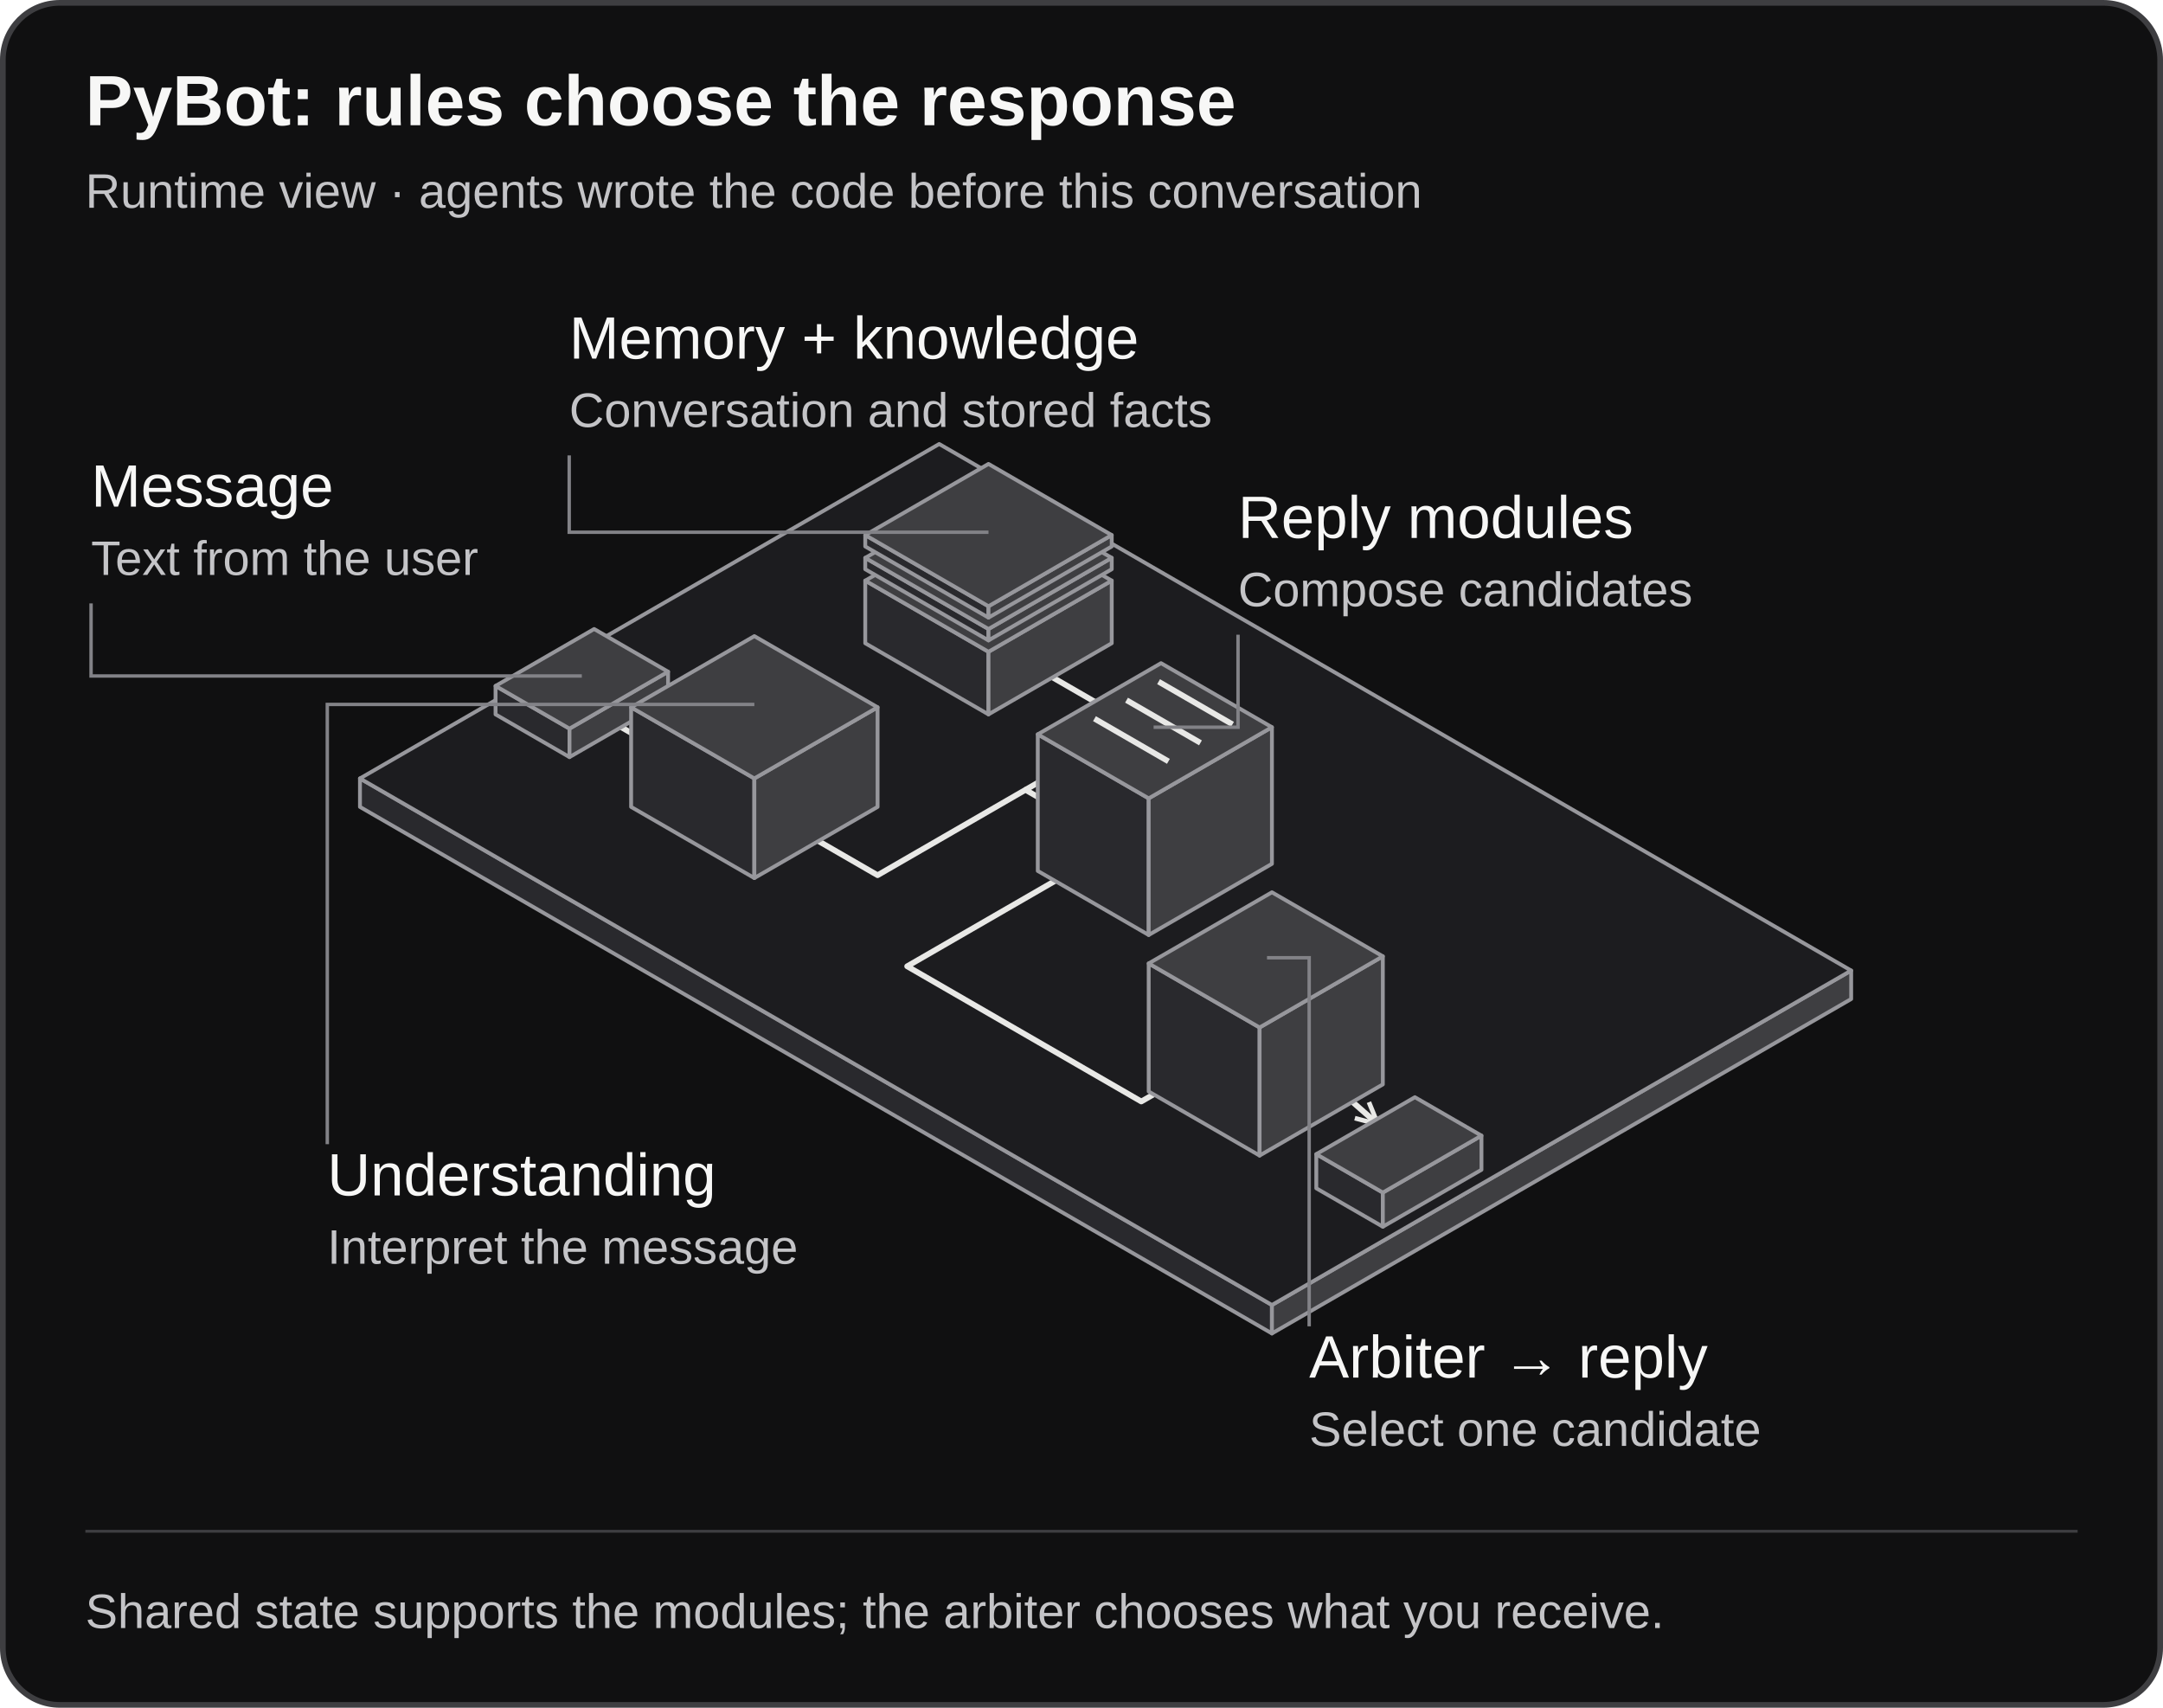
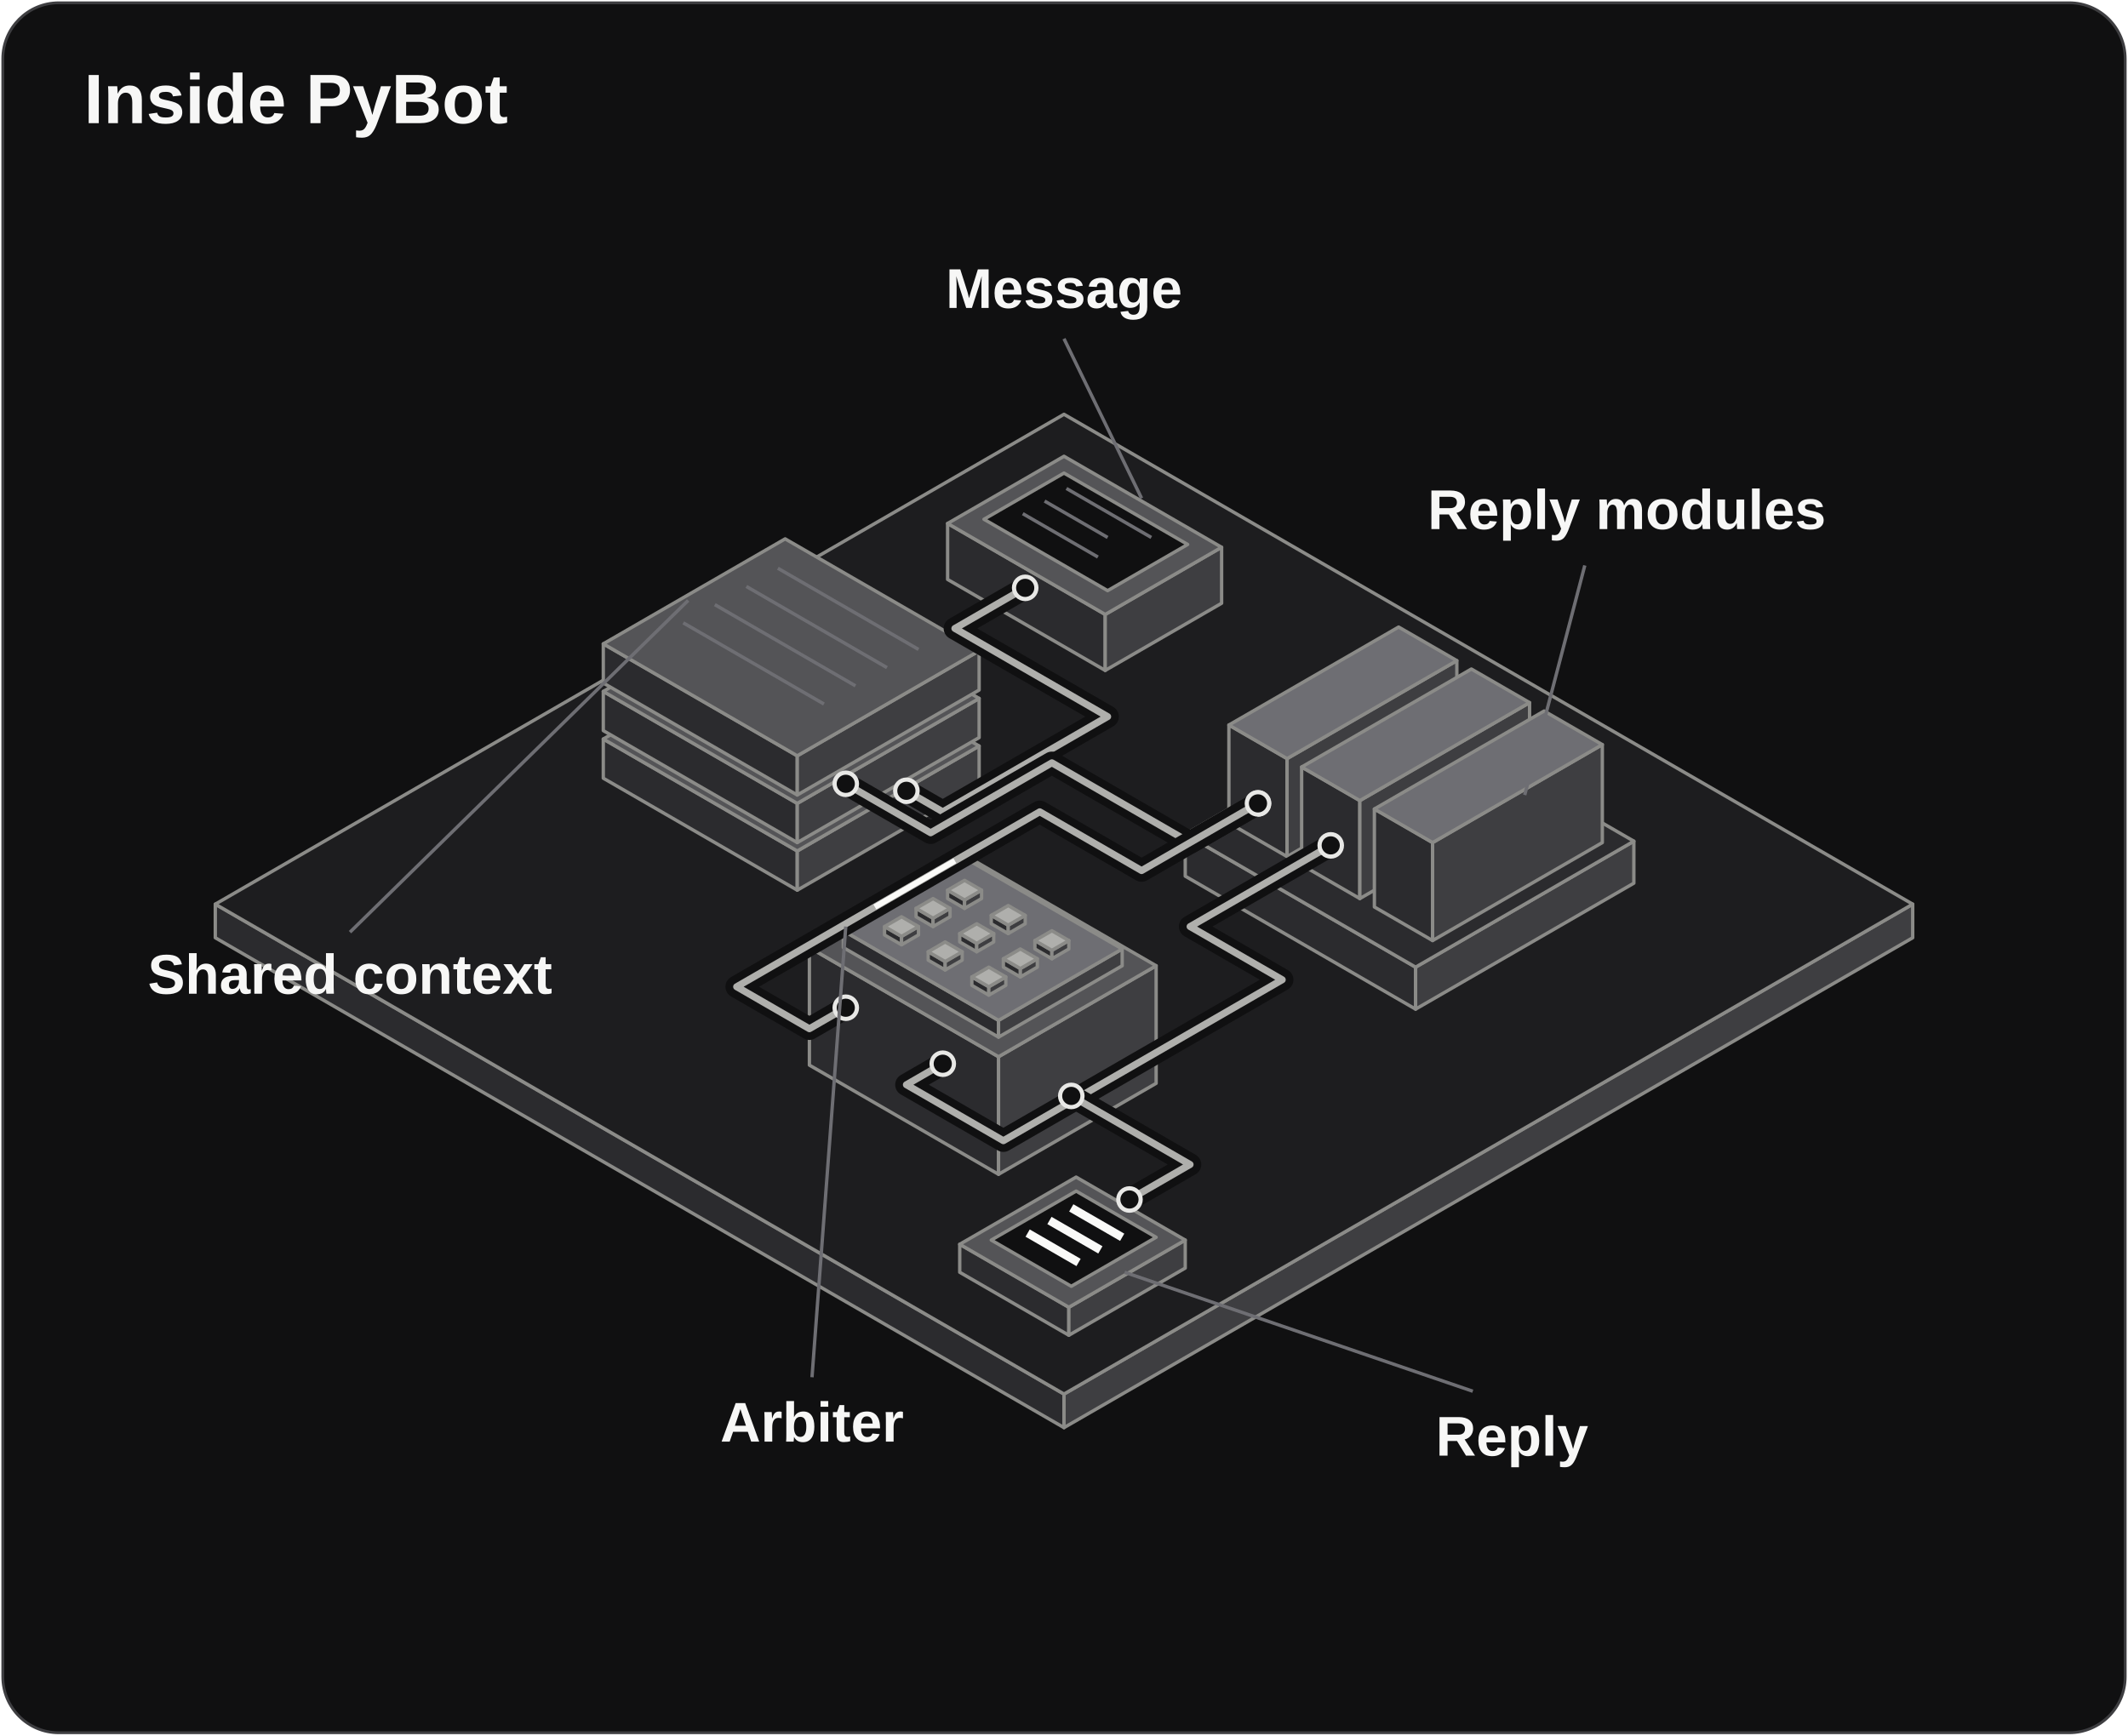
- <svg xmlns="http://www.w3.org/2000/svg" width="760" height="600" viewBox="0 0 760 600" role="img" aria-labelledby="title desc">
-   <style>text{font-family:Arial,sans-serif;fill:#f7f7f6} .heading{font-size:25px;font-weight:600} .label{font-size:21px} .small{font-size:17px;fill:#c4c4c7} .edge{stroke:#97979c;stroke-width:1.35;stroke-linejoin:round} .trace{stroke:#e8e8e6;stroke-width:2;fill:none;stroke-linejoin:round} .leader{stroke:#828287;stroke-width:1.2;fill:none}</style>
-   <defs>
-     <marker id="arrow" viewBox="0 0 8 8" refX="7" refY="4" markerWidth="5" markerHeight="5" orient="auto">
-       <path d="M1 1L7 4L1 7" fill="none" stroke="#e8e8e6" stroke-width="1.3" />
-     </marker>
-   </defs>
-   <rect x="1" y="1" width="758" height="598" rx="20" fill="#101011" stroke="#3e3e41" stroke-width="2" />
-   <text x="30" y="44" class="heading">PyBot: rules choose the response</text>
-   <text x="30" y="73" class="small">Runtime view · agents wrote the code before this conversation</text>
-   <polygon points="126.48,273.50 446.91,458.50 446.91,468.50 126.48,283.50" fill="#29292d" class="edge" />
-   <polygon points="650.43,341.00 446.91,458.50 446.91,468.50 650.43,351.00" fill="#3e3e41" class="edge" />
-   <polygon points="330.00,156.00 650.43,341.00 446.91,458.50 126.48,273.50" fill="#1c1c1f" class="edge" />
-   <path d="M217.42,255.00 L243.40,270.00" class="trace" marker-end="url(#arrow)" />
-   <path d="M286.70,295.00 L308.35,307.50 L360.31,277.50 L386.29,292.50" class="trace" marker-end="url(#arrow)" />
-   <path d="M368.97,237.50 L399.28,255.00 L360.31,277.50" class="trace" />
-   <path d="M386.29,300.50 L318.74,339.50 L401.01,387.00 L420.93,375.50" class="trace" marker-end="url(#arrow)" />
-   <path d="M464.23,377.50 L484.15,395.00" class="trace" marker-end="url(#arrow)" />
-   <polygon points="174.12,241.00 200.10,256.00 200.10,266.00 174.12,251.00" fill="#29292d" class="edge" />
-   <polygon points="234.74,236.00 200.10,256.00 200.10,266.00 234.74,246.00" fill="#3e3e41" class="edge" />
-   <polygon points="208.76,221.00 234.74,236.00 200.10,256.00 174.12,241.00" fill="#3e3e41" class="edge" />
-   <polygon points="221.75,248.50 265.05,273.50 265.05,308.50 221.75,283.50" fill="#29292d" class="edge" />
-   <polygon points="308.35,248.50 265.05,273.50 265.05,308.50 308.35,283.50" fill="#3e3e41" class="edge" />
-   <polygon points="265.05,223.50 308.35,248.50 265.05,273.50 221.75,248.50" fill="#3e3e41" class="edge" />
-   <polygon points="304.02,204.00 347.32,229.00 347.32,251.00 304.02,226.00" fill="#29292d" class="edge" />
-   <polygon points="390.62,204.00 347.32,229.00 347.32,251.00 390.62,226.00" fill="#3e3e41" class="edge" />
-   <polygon points="347.32,179.00 390.62,204.00 347.32,229.00 304.02,204.00" fill="#3e3e41" class="edge" />
-   <polygon points="364.64,258.00 403.61,280.50 403.61,328.50 364.64,306.00" fill="#29292d" class="edge" />
-   <polygon points="446.91,255.50 403.61,280.50 403.61,328.50 446.91,303.50" fill="#3e3e41" class="edge" />
-   <polygon points="407.94,233.00 446.91,255.50 403.61,280.50 364.64,258.00" fill="#3e3e41" class="edge" />
-   <polygon points="403.61,338.50 442.58,361.00 442.58,406.00 403.61,383.50" fill="#29292d" class="edge" />
-   <polygon points="485.88,336.00 442.58,361.00 442.58,406.00 485.88,381.00" fill="#3e3e41" class="edge" />
-   <polygon points="446.91,313.50 485.88,336.00 442.58,361.00 403.61,338.50" fill="#3e3e41" class="edge" />
-   <polygon points="462.50,405.50 485.88,419.00 485.88,431.00 462.50,417.50" fill="#29292d" class="edge" />
-   <polygon points="520.53,399.00 485.88,419.00 485.88,431.00 520.53,411.00" fill="#3e3e41" class="edge" />
-   <polygon points="497.14,385.50 520.53,399.00 485.88,419.00 462.50,405.50" fill="#3e3e41" class="edge" />
-   <polygon points="304.02,196.00 347.32,221.00 347.32,225.00 304.02,200.00" fill="#29292d" class="edge" />
-   <polygon points="390.62,196.00 347.32,221.00 347.32,225.00 390.62,200.00" fill="#3e3e41" class="edge" />
-   <polygon points="347.32,171.00 390.62,196.00 347.32,221.00 304.02,196.00" fill="#3e3e41" class="edge" />
-   <polygon points="304.02,188.00 347.32,213.00 347.32,217.00 304.02,192.00" fill="#29292d" class="edge" />
-   <polygon points="390.62,188.00 347.32,213.00 347.32,217.00 390.62,192.00" fill="#3e3e41" class="edge" />
-   <polygon points="347.32,163.00 390.62,188.00 347.32,213.00 304.02,188.00" fill="#3e3e41" class="edge" />
-   <path d="M407.08,239.50 L433.06,254.50" class="trace" />
-   <path d="M395.82,246.00 L421.80,261.00" class="trace" />
-   <path d="M384.56,252.50 L410.54,267.50" class="trace" />
-   <path d="M32,212 L32,237.50 L204.43,237.50" class="leader" />
-   <text x="32" y="178" class="label">Message</text>
-   <text x="32" y="202" class="small">Text from the user</text>
-   <path d="M115,402 L115,247.50 L265.05,247.50" class="leader" />
-   <text x="115" y="420" class="label">Understanding</text>
-   <text x="115" y="444" class="small">Interpret the message</text>
-   <path d="M200,160 L200,187.00 L347.32,187.00" class="leader" />
-   <text x="200" y="126" class="label">Memory + knowledge</text>
-   <text x="200" y="150" class="small">Conversation and stored facts</text>
-   <path d="M435,223 L435,255.50 L405.34,255.50" class="leader" />
-   <text x="435" y="189" class="label">Reply modules</text>
-   <text x="435" y="213" class="small">Compose candidates</text>
-   <path d="M460,466 L460,336.50 L445.18,336.50" class="leader" />
-   <text x="460" y="484" class="label">Arbiter → reply</text>
-   <text x="460" y="508" class="small">Select one candidate</text>
-   <path d="M30 538H730" stroke="#3e3e41" />
-   <text x="30" y="572" class="small">Shared state supports the modules; the arbiter chooses what you receive.</text>
+ <svg xmlns="http://www.w3.org/2000/svg" width="760" height="620" viewBox="0 0 760 620" role="img" aria-labelledby="title desc">
+   <style>text{font-family:Arial,sans-serif;fill:#f7f7f6}.label{font-size:20px;font-weight:600}.edge{stroke:#8b8b88;stroke-width:1.2;stroke-linejoin:round}.leader{fill:none;stroke:#6e6e73;stroke-width:1.2}.wire{fill:none;stroke:#afafac;stroke-width:2.5;stroke-linejoin:round;stroke-linecap:round}.conduit{fill:none;stroke:#101011;stroke-width:8;stroke-linejoin:round;stroke-linecap:round}.packet{fill:#fafaf8;stroke:#101011;stroke-width:1.5}.scan{fill:#e8e8e6;stroke:#fafaf8;stroke-width:2}.static{display:none}@media(prefers-reduced-motion:reduce){.packet,.motion{display:none}.static{display:inline}}</style>
+   <rect x="1" y="1" width="758" height="618" rx="20" fill="#101011" stroke="#3e3e41" />
+   <text x="30" y="44" font-family="Arial" font-size="25" font-weight="600">Inside PyBot</text>
+   <polygon points="76.89,323.00 380.00,498.00 380.00,510.00 76.89,335.00" fill="#2b2b2e" class="edge" />
+   <polygon points="683.11,323.00 380.00,498.00 380.00,510.00 683.11,335.00" fill="#3e3e41" class="edge" />
+   <polygon points="380.00,148.00 683.11,323.00 380.00,498.00 76.89,323.00" fill="#1d1d1f" class="edge" />
+   <polygon points="338.43,187.00 394.72,219.50 394.72,239.50 338.43,207.00" fill="#2b2b2e" class="edge" />
+   <polygon points="436.29,195.50 394.72,219.50 394.72,239.50 436.29,215.50" fill="#3e3e41" class="edge" />
+   <polygon points="380.00,163.00 436.29,195.50 394.72,219.50 338.43,187.00" fill="#545457" class="edge" />
+   <polygon points="380.00,169.00 424.17,194.50 395.59,211.00 351.42,185.50" fill="#101011" class="edge" />
+   <path d="M380.87,174.50 L411.18,192.00" class="leader" />
+   <path d="M373.07,179.00 L395.59,192.00" class="leader" />
+   <path d="M365.28,183.50 L392.12,199.00" class="leader" />
+   <polygon points="215.46,264.00 284.74,304.00 284.74,318.00 215.46,278.00" fill="#2b2b2e" class="edge" />
+   <polygon points="349.69,266.50 284.74,304.00 284.74,318.00 349.69,280.50" fill="#3e3e41" class="edge" />
+   <polygon points="280.41,226.50 349.69,266.50 284.74,304.00 215.46,264.00" fill="#545457" class="edge" />
+   <path d="M277.81,237.00 L328.04,266.00" class="leader" />
+   <path d="M266.55,243.50 L316.78,272.50" class="leader" />
+   <path d="M255.29,250.00 L305.52,279.00" class="leader" />
+   <path d="M244.03,256.50 L294.26,285.50" class="leader" />
+   <polygon points="215.46,247.00 284.74,287.00 284.74,301.00 215.46,261.00" fill="#2b2b2e" class="edge" />
+   <polygon points="349.69,249.50 284.74,287.00 284.74,301.00 349.69,263.50" fill="#3e3e41" class="edge" />
+   <polygon points="280.41,209.50 349.69,249.50 284.74,287.00 215.46,247.00" fill="#545457" class="edge" />
+   <path d="M277.81,220.00 L328.04,249.00" class="leader" />
+   <path d="M266.55,226.50 L316.78,255.50" class="leader" />
+   <path d="M255.29,233.00 L305.52,262.00" class="leader" />
+   <path d="M244.03,239.50 L294.26,268.50" class="leader" />
+   <polygon points="215.46,230.00 284.74,270.00 284.74,284.00 215.46,244.00" fill="#2b2b2e" class="edge" />
+   <polygon points="349.69,232.50 284.74,270.00 284.74,284.00 349.69,246.50" fill="#3e3e41" class="edge" />
+   <polygon points="280.41,192.50 349.69,232.50 284.74,270.00 215.46,230.00" fill="#545457" class="edge" />
+   <path d="M277.81,203.00 L328.04,232.00" class="leader" />
+   <path d="M266.55,209.50 L316.78,238.50" class="leader" />
+   <path d="M255.29,216.00 L305.52,245.00" class="leader" />
+   <path d="M244.03,222.50 L294.26,251.50" class="leader" />
+   <polygon points="423.30,298.00 505.57,345.50 505.57,360.50 423.30,313.00" fill="#2b2b2e" class="edge" />
+   <polygon points="583.52,300.50 505.57,345.50 505.57,360.50 583.52,315.50" fill="#3e3e41" class="edge" />
+   <polygon points="501.24,253.00 583.52,300.50 505.57,345.50 423.30,298.00" fill="#2b2b2e" class="edge" />
+   <polygon points="438.89,259.00 459.67,271.00 459.67,306.00 438.89,294.00" fill="#2b2b2e" class="edge" />
+   <polygon points="520.30,236.00 459.67,271.00 459.67,306.00 520.30,271.00" fill="#3e3e41" class="edge" />
+   <polygon points="499.51,224.00 520.30,236.00 459.67,271.00 438.89,259.00" fill="#6e6e73" class="edge" />
+   <path d="M495.18,230.50 L507.31,237.50" class="leader" />
+   <path d="M484.79,236.50 L496.91,243.50" class="leader" />
+   <path d="M474.40,242.50 L486.52,249.50" class="leader" />
+   <path d="M464.00,248.50 L476.13,255.50" class="leader" />
+   <path d="M453.61,254.50 L465.74,261.50" class="leader" />
+   <polygon points="464.87,274.00 485.66,286.00 485.66,321.00 464.87,309.00" fill="#2b2b2e" class="edge" />
+   <polygon points="546.28,251.00 485.66,286.00 485.66,321.00 546.28,286.00" fill="#3e3e41" class="edge" />
+   <polygon points="525.49,239.00 546.28,251.00 485.66,286.00 464.87,274.00" fill="#6e6e73" class="edge" />
+   <path d="M521.16,245.50 L533.29,252.50" class="leader" />
+   <path d="M510.77,251.50 L522.89,258.50" class="leader" />
+   <path d="M500.38,257.50 L512.50,264.50" class="leader" />
+   <path d="M489.99,263.50 L502.11,270.50" class="leader" />
+   <path d="M479.59,269.50 L491.72,276.50" class="leader" />
+   <polygon points="490.85,289.00 511.64,301.00 511.64,336.00 490.85,324.00" fill="#2b2b2e" class="edge" />
+   <polygon points="572.26,266.00 511.64,301.00 511.64,336.00 572.26,301.00" fill="#3e3e41" class="edge" />
+   <polygon points="551.47,254.00 572.26,266.00 511.64,301.00 490.85,289.00" fill="#6e6e73" class="edge" />
+   <path d="M547.14,260.50 L559.27,267.50" class="leader" />
+   <path d="M536.75,266.50 L548.87,273.50" class="leader" />
+   <path d="M526.36,272.50 L538.48,279.50" class="leader" />
+   <path d="M515.97,278.50 L528.09,285.50" class="leader" />
+   <path d="M505.57,284.50 L517.70,291.50" class="leader" />
+   <polygon points="289.07,338.50 356.62,377.50 356.62,419.50 289.07,380.50" fill="#2b2b2e" class="edge" />
+   <polygon points="412.91,345.00 356.62,377.50 356.62,419.50 412.91,387.00" fill="#3e3e41" class="edge" />
+   <polygon points="345.36,306.00 412.91,345.00 356.62,377.50 289.07,338.50" fill="#545457" class="edge" />
+   <polygon points="301.19,332.50 356.62,364.50 356.62,370.50 301.19,338.50" fill="#2b2b2e" class="edge" />
+   <polygon points="400.78,339.00 356.62,364.50 356.62,370.50 400.78,345.00" fill="#3e3e41" class="edge" />
+   <polygon points="345.36,307.00 400.78,339.00 356.62,364.50 301.19,332.50" fill="#6e6e73" class="edge" />
+   <polygon points="338.43,318.00 344.49,321.50 344.49,324.50 338.43,321.00" fill="#2b2b2e" class="edge" />
+   <polygon points="350.56,318.00 344.49,321.50 344.49,324.50 350.56,321.00" fill="#3e3e41" class="edge" />
+   <polygon points="344.49,314.50 350.56,318.00 344.49,321.50 338.43,318.00" fill="#afafac" class="edge" />
+   <polygon points="327.17,324.50 333.23,328.00 333.23,331.00 327.17,327.50" fill="#2b2b2e" class="edge" />
+   <polygon points="339.30,324.50 333.23,328.00 333.23,331.00 339.30,327.50" fill="#3e3e41" class="edge" />
+   <polygon points="333.23,321.00 339.30,324.50 333.23,328.00 327.17,324.50" fill="#afafac" class="edge" />
+   <polygon points="315.91,331.00 321.98,334.50 321.98,337.50 315.91,334.00" fill="#2b2b2e" class="edge" />
+   <polygon points="328.04,331.00 321.98,334.50 321.98,337.50 328.04,334.00" fill="#3e3e41" class="edge" />
+   <polygon points="321.98,327.50 328.04,331.00 321.98,334.50 315.91,331.00" fill="#afafac" class="edge" />
+   <polygon points="354.02,327.00 360.08,330.50 360.08,333.50 354.02,330.00" fill="#2b2b2e" class="edge" />
+   <polygon points="366.14,327.00 360.08,330.50 360.08,333.50 366.14,330.00" fill="#3e3e41" class="edge" />
+   <polygon points="360.08,323.50 366.14,327.00 360.08,330.50 354.02,327.00" fill="#afafac" class="edge" />
+   <polygon points="342.76,333.50 348.82,337.00 348.82,340.00 342.76,336.50" fill="#2b2b2e" class="edge" />
+   <polygon points="354.89,333.50 348.82,337.00 348.82,340.00 354.89,336.50" fill="#3e3e41" class="edge" />
+   <polygon points="348.82,330.00 354.89,333.50 348.82,337.00 342.76,333.50" fill="#afafac" class="edge" />
+   <polygon points="331.50,340.00 337.56,343.50 337.56,346.50 331.50,343.00" fill="#2b2b2e" class="edge" />
+   <polygon points="343.63,340.00 337.56,343.50 337.56,346.50 343.63,343.00" fill="#3e3e41" class="edge" />
+   <polygon points="337.56,336.50 343.63,340.00 337.56,343.50 331.50,340.00" fill="#afafac" class="edge" />
+   <polygon points="369.61,336.00 375.67,339.50 375.67,342.50 369.61,339.00" fill="#2b2b2e" class="edge" />
+   <polygon points="381.73,336.00 375.67,339.50 375.67,342.50 381.73,339.00" fill="#3e3e41" class="edge" />
+   <polygon points="375.67,332.50 381.73,336.00 375.67,339.50 369.61,336.00" fill="#afafac" class="edge" />
+   <polygon points="358.35,342.50 364.41,346.00 364.41,349.00 358.35,345.50" fill="#2b2b2e" class="edge" />
+   <polygon points="370.47,342.50 364.41,346.00 364.41,349.00 370.47,345.50" fill="#3e3e41" class="edge" />
+   <polygon points="364.41,339.00 370.47,342.50 364.41,346.00 358.35,342.50" fill="#afafac" class="edge" />
+   <polygon points="347.09,349.00 353.15,352.50 353.15,355.50 347.09,352.00" fill="#2b2b2e" class="edge" />
+   <polygon points="359.22,349.00 353.15,352.50 353.15,355.50 359.22,352.00" fill="#3e3e41" class="edge" />
+   <polygon points="353.15,345.50 359.22,349.00 353.15,352.50 347.09,349.00" fill="#afafac" class="edge" />
+   <polygon points="342.76,444.50 381.73,467.00 381.73,477.00 342.76,454.50" fill="#2b2b2e" class="edge" />
+   <polygon points="423.30,443.00 381.73,467.00 381.73,477.00 423.30,453.00" fill="#3e3e41" class="edge" />
+   <polygon points="384.33,420.50 423.30,443.00 381.73,467.00 342.76,444.50" fill="#545457" class="edge" />
+   <polygon points="384.33,425.50 412.91,442.00 382.60,459.50 354.02,443.00" fill="#101011" class="edge" />
+   <path d="M366.14,210.00 L341.03,224.50 L395.59,256.00 L336.70,290.00 L323.71,282.50" class="conduit" />
+   <path d="M366.14,210.00 L341.03,224.50 L395.59,256.00 L336.70,290.00 L323.71,282.50" class="wire" />
+   <circle cx="366.14" cy="210.00" r="4" fill="#101011" stroke="#e8e8e6" stroke-width="1.5" />
+   <circle cx="323.71" cy="282.50" r="4" fill="#101011" stroke="#e8e8e6" stroke-width="1.5" />
+   <path d="M302.06,280.00 L332.37,297.50 L375.67,272.50 L425.03,301.00 L449.28,287.00" class="conduit" />
+   <path d="M302.06,280.00 L332.37,297.50 L375.67,272.50 L425.03,301.00 L449.28,287.00" class="wire" />
+   <circle cx="302.06" cy="280.00" r="4" fill="#101011" stroke="#e8e8e6" stroke-width="1.5" />
+   <circle cx="449.28" cy="287.00" r="4" fill="#101011" stroke="#e8e8e6" stroke-width="1.5" />
+   <path d="M449.28,287.00 L407.71,311.00 L371.34,290.00 L263.09,352.50 L289.07,367.50 L302.06,360.00" class="conduit" />
+   <path d="M449.28,287.00 L407.71,311.00 L371.34,290.00 L263.09,352.50 L289.07,367.50 L302.06,360.00" class="wire" />
+   <circle cx="449.28" cy="287.00" r="4" fill="#101011" stroke="#e8e8e6" stroke-width="1.5" />
+   <circle cx="302.06" cy="360.00" r="4" fill="#101011" stroke="#e8e8e6" stroke-width="1.5" />
+   <path d="M475.26,302.00 L425.03,331.00 L457.94,350.00 L358.35,407.50 L323.71,387.50 L336.70,380.00" class="conduit" />
+   <path d="M475.26,302.00 L425.03,331.00 L457.94,350.00 L358.35,407.50 L323.71,387.50 L336.70,380.00" class="wire" />
+   <circle cx="475.26" cy="302.00" r="4" fill="#101011" stroke="#e8e8e6" stroke-width="1.5" />
+   <circle cx="336.70" cy="380.00" r="4" fill="#101011" stroke="#e8e8e6" stroke-width="1.5" />
+   <path d="M382.60,391.50 L425.03,416.00 L403.38,428.50" class="conduit" />
+   <path d="M382.60,391.50 L425.03,416.00 L403.38,428.50" class="wire" />
+   <circle cx="382.60" cy="391.50" r="4" fill="#101011" stroke="#e8e8e6" stroke-width="1.5" />
+   <circle cx="403.38" cy="428.50" r="4" fill="#101011" stroke="#e8e8e6" stroke-width="1.5" />
+   <g class="packet" opacity="0">
+     <rect x="-7" y="-4" width="14" height="8" rx="2" />
+     <animate attributeName="opacity" dur="8s" repeatCount="indefinite" values="0;0;1;1;0;0" keyTimes="0;0.029;0.03;0.16;0.161;1" />
+     <animateMotion path="M366.14,210.00 L341.03,224.50 L395.59,256.00 L336.70,290.00 L323.71,282.50" dur="8s" repeatCount="indefinite" keyPoints="0;0;1;1" keyTimes="0;0.03;0.16;1" calcMode="linear" rotate="auto" />
+   </g>
+   <g class="packet" opacity="0">
+     <rect x="-7" y="-4" width="14" height="8" rx="2" />
+     <animate attributeName="opacity" dur="8s" repeatCount="indefinite" values="0;0;1;1;0;0" keyTimes="0;0.189;0.19;0.35;0.351;1" />
+     <animateMotion path="M302.06,280.00 L332.37,297.50 L375.67,272.50 L425.03,301.00 L449.28,287.00" dur="8s" repeatCount="indefinite" keyPoints="0;0;1;1" keyTimes="0;0.19;0.35;1" calcMode="linear" rotate="auto" />
+   </g>
+   <g class="packet" opacity="0">
+     <rect x="-7" y="-4" width="14" height="8" rx="2" />
+     <animate attributeName="opacity" dur="8s" repeatCount="indefinite" values="0;0;1;1;0;0" keyTimes="0;0.399;0.4;0.59;0.591;1" />
+     <animateMotion path="M449.28,287.00 L407.71,311.00 L371.34,290.00 L263.09,352.50 L289.07,367.50 L302.06,360.00" dur="8s" repeatCount="indefinite" keyPoints="0;0;1;1" keyTimes="0;0.4;0.59;1" calcMode="linear" rotate="auto" />
+   </g>
+   <g class="packet" opacity="0">
+     <rect x="-7" y="-4" width="14" height="8" rx="2" />
+     <animate attributeName="opacity" dur="8s" repeatCount="indefinite" values="0;0;1;1;0;0" keyTimes="0;0.399;0.4;0.59;0.591;1" />
+     <animateMotion path="M475.26,302.00 L425.03,331.00 L457.94,350.00 L358.35,407.50 L323.71,387.50 L336.70,380.00" dur="8s" repeatCount="indefinite" keyPoints="0;0;1;1" keyTimes="0;0.4;0.59;1" calcMode="linear" rotate="auto" />
+   </g>
+   <g class="packet" opacity="0">
+     <rect x="-7" y="-4" width="14" height="8" rx="2" />
+     <animate attributeName="opacity" dur="8s" repeatCount="indefinite" values="0;0;1;1;0;0" keyTimes="0;0.759;0.76;0.91;0.911;1" />
+     <animateMotion path="M382.60,391.50 L425.03,416.00 L403.38,428.50" dur="8s" repeatCount="indefinite" keyPoints="0;0;1;1" keyTimes="0;0.76;0.91;1" calcMode="linear" rotate="auto" />
+   </g>
+   <g class="motion">
+     <path d="M341.029,307.5 L312.45,324.0" class="scan">
+       <animateTransform attributeName="transform" type="translate" values="0 0;0 0;46.765 27.0;46.765 27.0" keyTimes="0;.60;.74;1" dur="8s" repeatCount="indefinite" />
+       <animate attributeName="opacity" values="0;0;1;1;0;0" keyTimes="0;.599;.60;.74;.741;1" dur="8s" repeatCount="indefinite" />
+     </path>
+   </g>
+   <path d="M382.598,431.5 L400.785,442.0" stroke="#fafaf8" stroke-width="3" class="motion">
+     <animate attributeName="opacity" values=".15;.15;1;1;.15" keyTimes="0;.90;.91;.98;1" dur="8s" repeatCount="indefinite" />
+   </path>
+   <path d="M374.804,436.0 L392.99,446.5" stroke="#fafaf8" stroke-width="3" class="motion">
+     <animate attributeName="opacity" values=".15;.15;1;1;.15" keyTimes="0;.90;.91;.98;1" dur="8s" repeatCount="indefinite" />
+   </path>
+   <path d="M367.01,440.5 L385.196,451.0" stroke="#fafaf8" stroke-width="3" class="motion">
+     <animate attributeName="opacity" values=".15;.15;1;1;.15" keyTimes="0;.90;.91;.98;1" dur="8s" repeatCount="indefinite" />
+   </path>
+   <text x="380" y="110" text-anchor="middle" class="label">Message</text>
+   <path d="M380.00,121.00 L407.71,178.00" class="leader" />
+   <text x="125" y="355" text-anchor="middle" class="label">Shared context</text>
+   <path d="M125.00,333.00 L245.77,214.50" class="leader" />
+   <text x="581" y="189" text-anchor="middle" class="label">Reply modules</text>
+   <path d="M566.00,202.00 L544.54,284.00" class="leader" />
+   <text x="290" y="515" text-anchor="middle" class="label">Arbiter</text>
+   <path d="M290.00,492.00 L302.06,331.00" class="leader" />
+   <text x="540" y="520" text-anchor="middle" class="label">Reply</text>
+   <path d="M526.00,497.00 L401.65,454.50" class="leader" />
+   <path d="M382.598,431.5 L400.785,442.0" stroke="#fafaf8" stroke-width="3" class="static" />
+   <path d="M374.804,436.0 L392.99,446.5" stroke="#fafaf8" stroke-width="3" class="static" />
+   <path d="M367.01,440.5 L385.196,451.0" stroke="#fafaf8" stroke-width="3" class="static" />
</svg>
